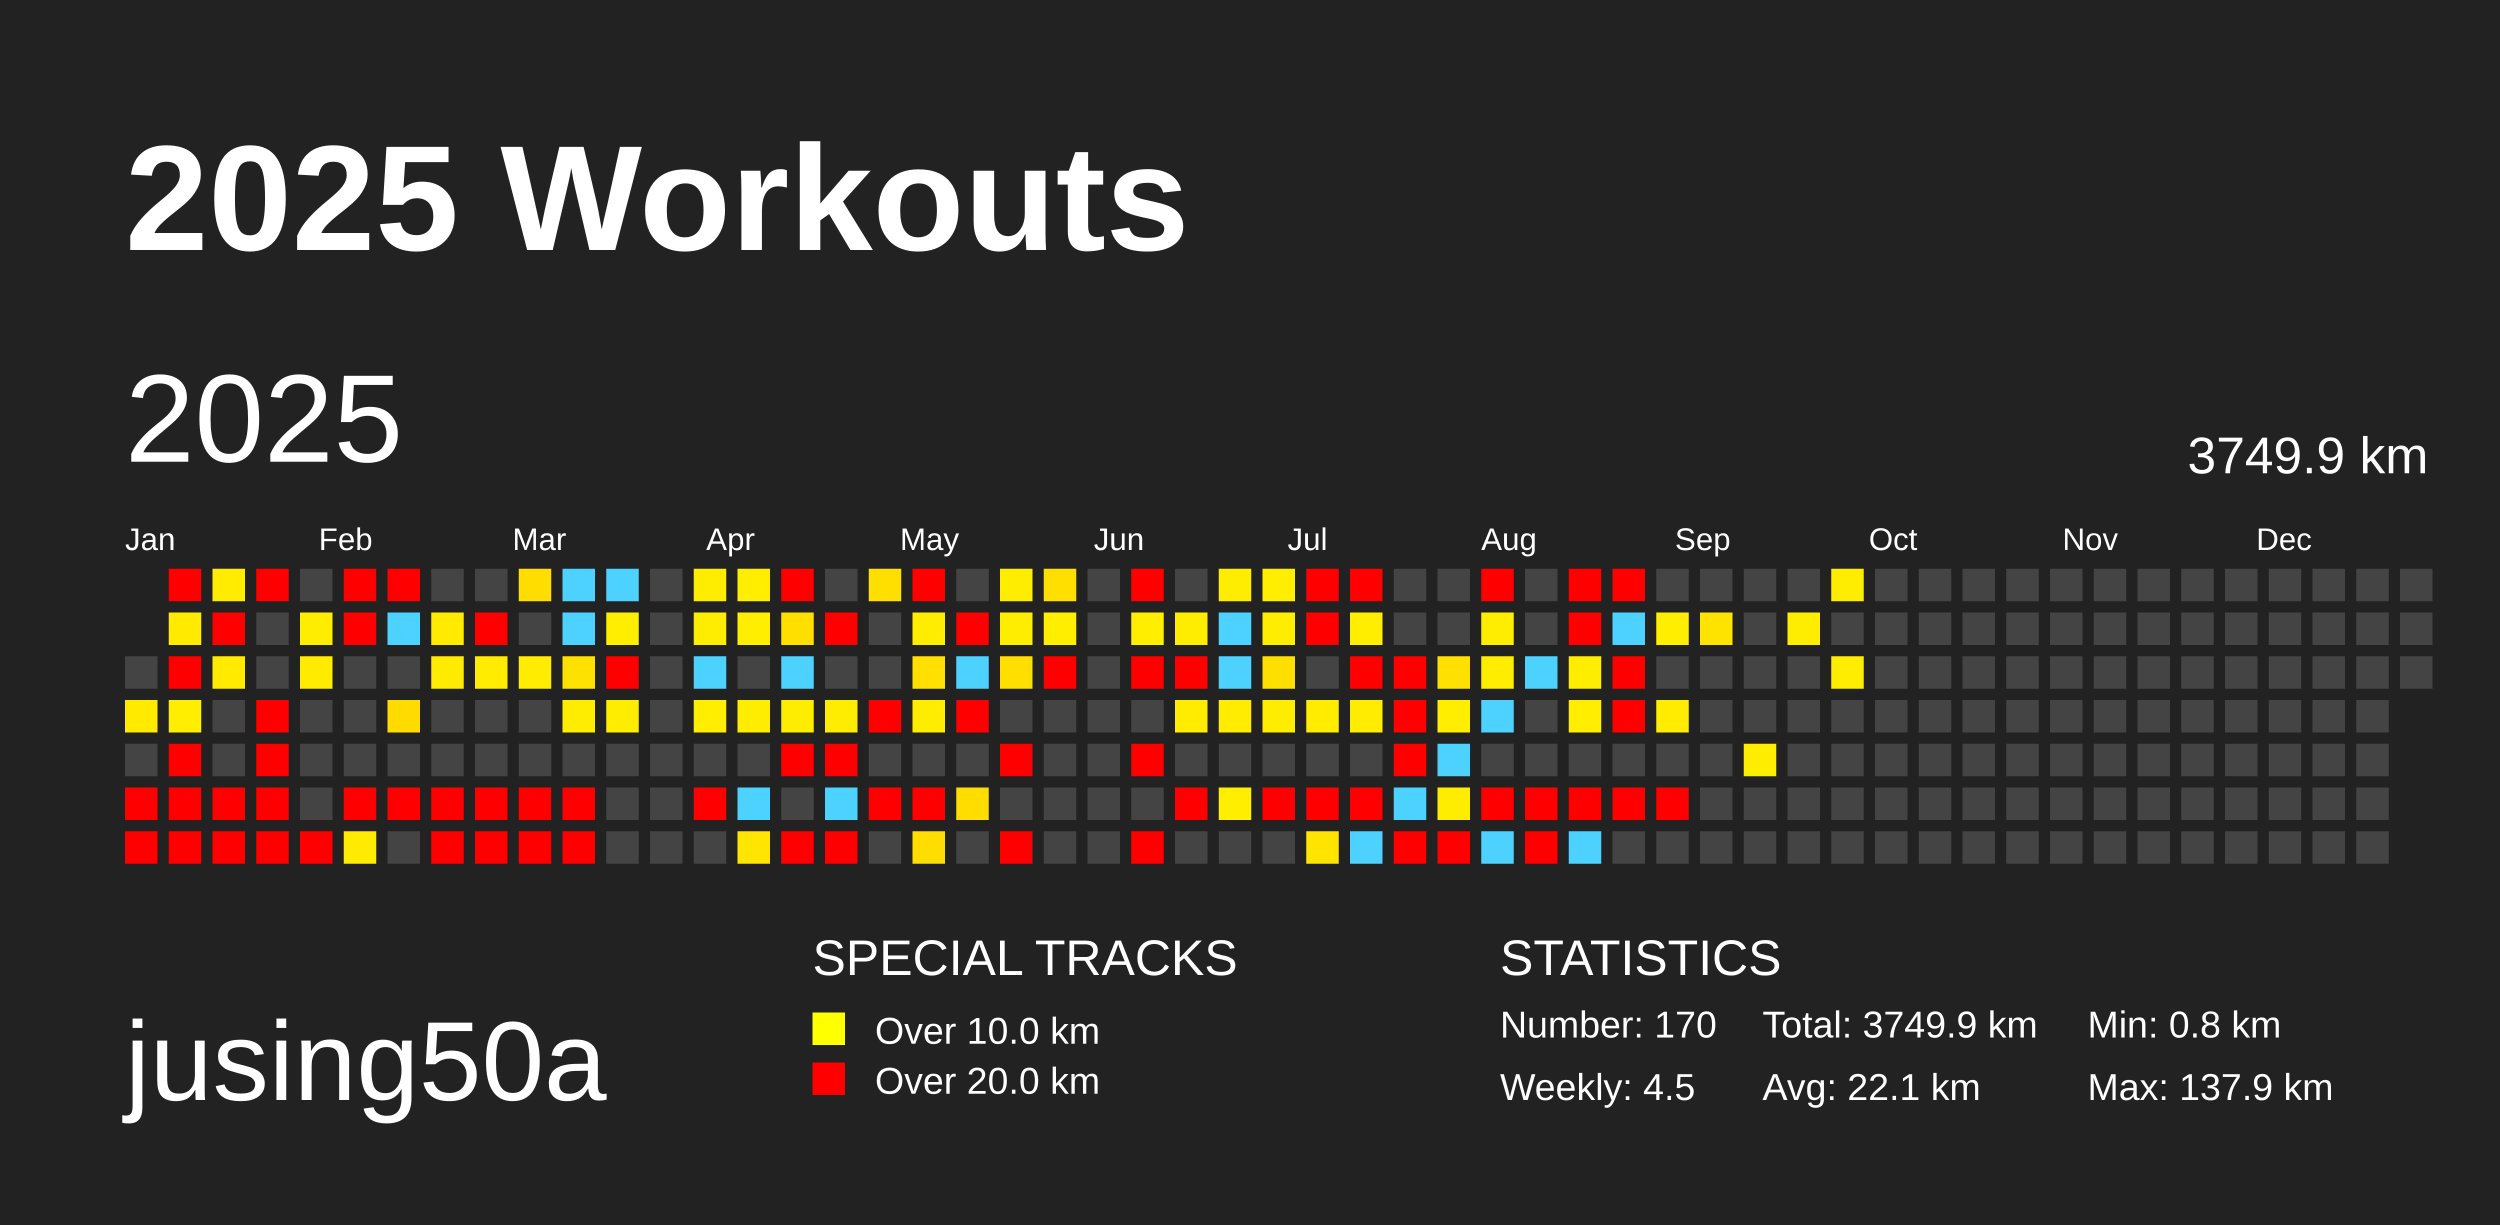
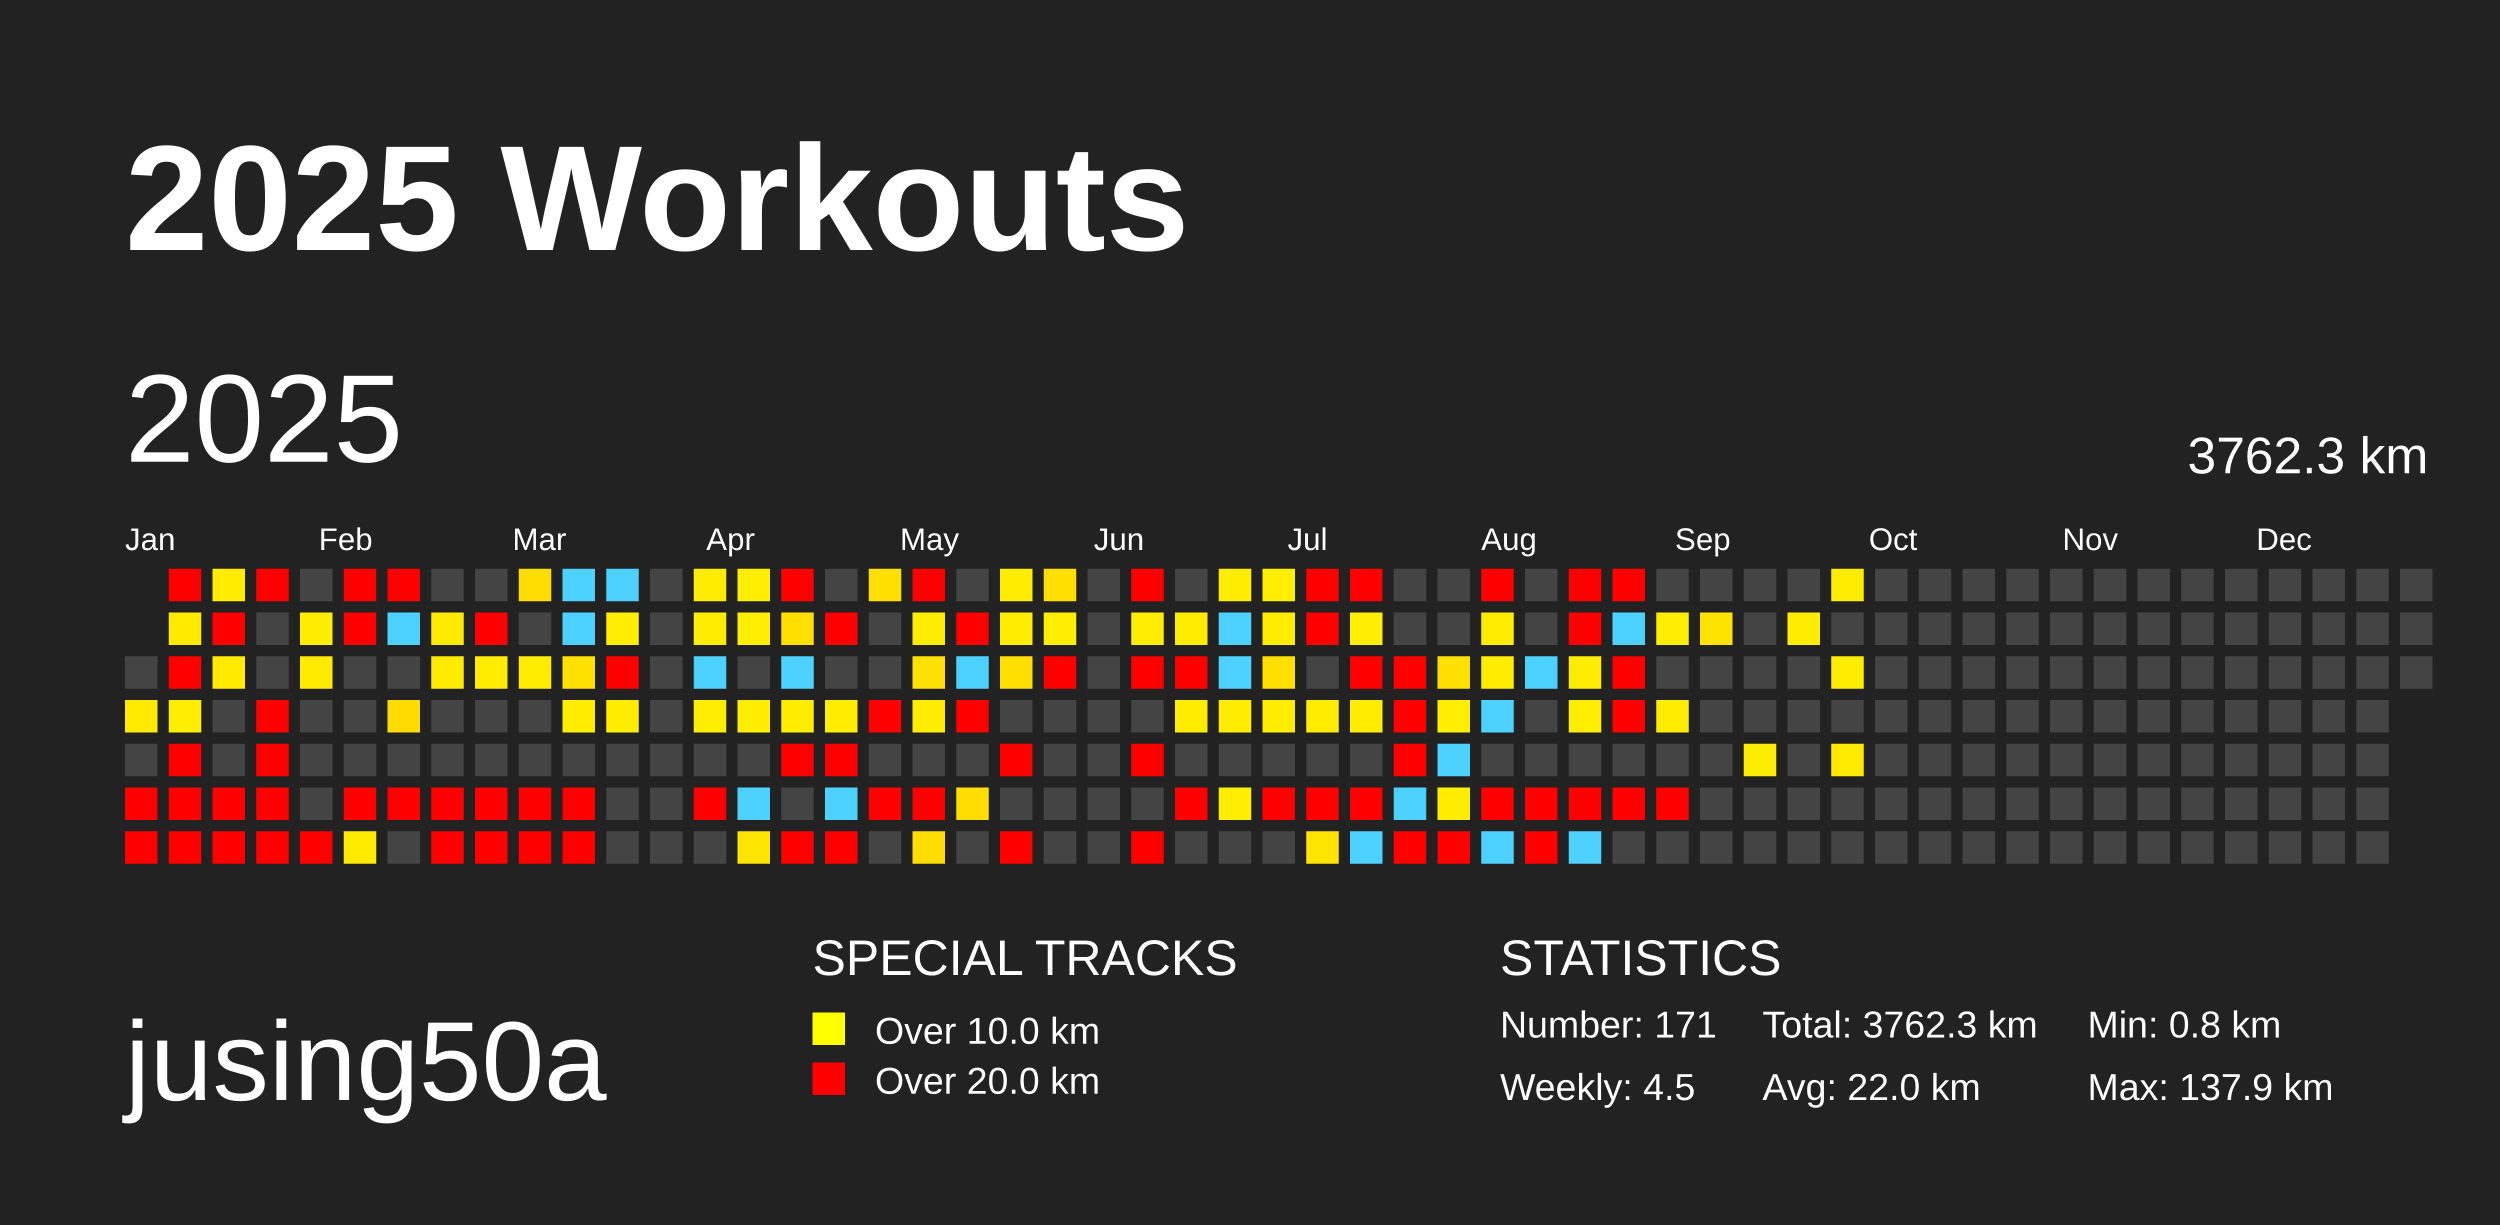
<svg xmlns="http://www.w3.org/2000/svg" baseProfile="full" height="98mm" version="1.1" viewBox="0,0,200,98" width="200mm">
  <defs />
  <rect fill="#222222" height="98" width="200" x="0" y="0" />
  <text fill="#FFFFFF" style="font-size:12px; font-family:Arial; font-weight:bold;" x="10" y="20">2025 Workouts</text>
  <text fill="#FFFFFF" style="font-size:9px; font-family:Arial" x="10" y="88">jusing50a</text>
  <text fill="#FFFFFF" style="font-size:4px; font-family:Arial" x="65" y="78">SPECIAL TRACKS</text>
  <rect fill="yellow" height="2.6" width="2.6" x="65" y="81" />
  <text fill="#FFFFFF" style="font-size:3px; font-family:Arial" x="70" y="83.5">Over 10.0 km</text>
  <rect fill="red" height="2.6" width="2.6" x="65" y="85" />
  <text fill="#FFFFFF" style="font-size:3px; font-family:Arial" x="70" y="87.5">Over 20.0 km</text>
  <text fill="#FFFFFF" style="font-size:4px; font-family:Arial" x="120" y="78">STATISTICS</text>
-   <text fill="#FFFFFF" style="font-size:3px; font-family:Arial" x="120" y="83">Number: 170</text>
+   <text fill="#FFFFFF" style="font-size:3px; font-family:Arial" x="120" y="83">Number: 171</text>
  <text fill="#FFFFFF" style="font-size:3px; font-family:Arial" x="120" y="88">Weekly: 4.5</text>
-   <text fill="#FFFFFF" style="font-size:3px; font-family:Arial" x="141" y="83">Total: 3749.9 km</text>
-   <text fill="#FFFFFF" style="font-size:3px; font-family:Arial" x="141" y="88">Avg: 22.1 km</text>
+   <text fill="#FFFFFF" style="font-size:3px; font-family:Arial" x="141" y="83">Total: 3762.3 km</text>
+   <text fill="#FFFFFF" style="font-size:3px; font-family:Arial" x="141" y="88">Avg: 22.0 km</text>
  <text fill="#FFFFFF" style="font-size:3px; font-family:Arial" x="167" y="83">Min: 0.8 km</text>
  <text fill="#FFFFFF" style="font-size:3px; font-family:Arial" x="167" y="88">Max: 137.9 km</text>
  <text dominant-baseline="hanging" fill="#FFFFFF" style="font-size:10.0px; font-family:Arial;" x="10" y="30">2025</text>
-   <text dominant-baseline="hanging" fill="#FFFFFF" style="font-size:4.125px; font-family:Arial;" x="175" y="35">3749.9 km</text>
+   <text dominant-baseline="hanging" fill="#FFFFFF" style="font-size:4.125px; font-family:Arial;" x="175" y="35">3762.3 km</text>
  <text fill="#FFFFFF" style="font-size:2.5px; font-family:Arial" x="10.0" y="44">Jan</text>
  <text fill="#FFFFFF" style="font-size:2.5px; font-family:Arial" x="25.5" y="44">Feb</text>
  <text fill="#FFFFFF" style="font-size:2.5px; font-family:Arial" x="41.0" y="44">Mar</text>
  <text fill="#FFFFFF" style="font-size:2.5px; font-family:Arial" x="56.5" y="44">Apr</text>
  <text fill="#FFFFFF" style="font-size:2.5px; font-family:Arial" x="72.0" y="44">May</text>
  <text fill="#FFFFFF" style="font-size:2.5px; font-family:Arial" x="87.5" y="44">Jun</text>
  <text fill="#FFFFFF" style="font-size:2.5px; font-family:Arial" x="103.0" y="44">Jul</text>
  <text fill="#FFFFFF" style="font-size:2.5px; font-family:Arial" x="118.5" y="44">Aug</text>
  <text fill="#FFFFFF" style="font-size:2.5px; font-family:Arial" x="134.0" y="44">Sep</text>
  <text fill="#FFFFFF" style="font-size:2.5px; font-family:Arial" x="149.5" y="44">Oct</text>
  <text fill="#FFFFFF" style="font-size:2.5px; font-family:Arial" x="165.0" y="44">Nov</text>
  <text fill="#FFFFFF" style="font-size:2.5px; font-family:Arial" x="180.5" y="44">Dec</text>
  <rect fill="#444444" height="2.6" width="2.6" x="10.0" y="52.5" />
  <rect fill="#ffea00" height="2.6" width="2.6" x="10.0" y="56.0" />
  <rect fill="#444444" height="2.6" width="2.6" x="10.0" y="59.5" />
  <rect fill="red" height="2.6" width="2.6" x="10.0" y="63.0" />
  <rect fill="red" height="2.6" width="2.6" x="10.0" y="66.5" />
  <rect fill="red" height="2.6" width="2.6" x="13.5" y="45.5" />
  <rect fill="#ffea00" height="2.6" width="2.6" x="13.5" y="49.0" />
  <rect fill="red" height="2.6" width="2.6" x="13.5" y="52.5" />
  <rect fill="#ffee00" height="2.6" width="2.6" x="13.5" y="56.0" />
  <rect fill="red" height="2.6" width="2.6" x="13.5" y="59.5" />
  <rect fill="red" height="2.6" width="2.6" x="13.5" y="63.0" />
  <rect fill="red" height="2.6" width="2.6" x="13.5" y="66.5" />
  <rect fill="#ffec00" height="2.6" width="2.6" x="17.0" y="45.5" />
  <rect fill="red" height="2.6" width="2.6" x="17.0" y="49.0" />
  <rect fill="#ffea00" height="2.6" width="2.6" x="17.0" y="52.5" />
  <rect fill="#444444" height="2.6" width="2.6" x="17.0" y="56.0" />
  <rect fill="#444444" height="2.6" width="2.6" x="17.0" y="59.5" />
  <rect fill="red" height="2.6" width="2.6" x="17.0" y="63.0" />
  <rect fill="red" height="2.6" width="2.6" x="17.0" y="66.5" />
  <rect fill="red" height="2.6" width="2.6" x="20.5" y="45.5" />
  <rect fill="#444444" height="2.6" width="2.6" x="20.5" y="49.0" />
  <rect fill="#444444" height="2.6" width="2.6" x="20.5" y="52.5" />
  <rect fill="red" height="2.6" width="2.6" x="20.5" y="56.0" />
  <rect fill="red" height="2.6" width="2.6" x="20.5" y="59.5" />
  <rect fill="red" height="2.6" width="2.6" x="20.5" y="63.0" />
  <rect fill="red" height="2.6" width="2.6" x="20.5" y="66.5" />
  <rect fill="#444444" height="2.6" width="2.6" x="24.0" y="45.5" />
  <rect fill="#ffed00" height="2.6" width="2.6" x="24.0" y="49.0" />
  <rect fill="#ffeb00" height="2.6" width="2.6" x="24.0" y="52.5" />
  <rect fill="#444444" height="2.6" width="2.6" x="24.0" y="56.0" />
  <rect fill="#444444" height="2.6" width="2.6" x="24.0" y="59.5" />
  <rect fill="#444444" height="2.6" width="2.6" x="24.0" y="63.0" />
  <rect fill="red" height="2.6" width="2.6" x="24.0" y="66.5" />
  <rect fill="red" height="2.6" width="2.6" x="27.5" y="45.5" />
  <rect fill="red" height="2.6" width="2.6" x="27.5" y="49.0" />
  <rect fill="#444444" height="2.6" width="2.6" x="27.5" y="52.5" />
  <rect fill="#444444" height="2.6" width="2.6" x="27.5" y="56.0" />
  <rect fill="#444444" height="2.6" width="2.6" x="27.5" y="59.5" />
  <rect fill="red" height="2.6" width="2.6" x="27.5" y="63.0" />
  <rect fill="#ffeb00" height="2.6" width="2.6" x="27.5" y="66.5" />
  <rect fill="red" height="2.6" width="2.6" x="31.0" y="45.5" />
  <rect fill="#4dd2ff" height="2.6" width="2.6" x="31.0" y="49.0" />
  <rect fill="#444444" height="2.6" width="2.6" x="31.0" y="52.5" />
  <rect fill="#ffdb00" height="2.6" width="2.6" x="31.0" y="56.0" />
  <rect fill="#444444" height="2.6" width="2.6" x="31.0" y="59.5" />
  <rect fill="red" height="2.6" width="2.6" x="31.0" y="63.0" />
  <rect fill="#444444" height="2.6" width="2.6" x="31.0" y="66.5" />
  <rect fill="#444444" height="2.6" width="2.6" x="34.5" y="45.5" />
  <rect fill="#ffea00" height="2.6" width="2.6" x="34.5" y="49.0" />
  <rect fill="#ffeb00" height="2.6" width="2.6" x="34.5" y="52.5" />
  <rect fill="#444444" height="2.6" width="2.6" x="34.5" y="56.0" />
  <rect fill="#444444" height="2.6" width="2.6" x="34.5" y="59.5" />
  <rect fill="red" height="2.6" width="2.6" x="34.5" y="63.0" />
  <rect fill="red" height="2.6" width="2.6" x="34.5" y="66.5" />
  <rect fill="#444444" height="2.6" width="2.6" x="38.0" y="45.5" />
  <rect fill="red" height="2.6" width="2.6" x="38.0" y="49.0" />
  <rect fill="#ffec00" height="2.6" width="2.6" x="38.0" y="52.5" />
  <rect fill="#444444" height="2.6" width="2.6" x="38.0" y="56.0" />
  <rect fill="#444444" height="2.6" width="2.6" x="38.0" y="59.5" />
  <rect fill="red" height="2.6" width="2.6" x="38.0" y="63.0" />
  <rect fill="red" height="2.6" width="2.6" x="38.0" y="66.5" />
  <rect fill="#ffdd00" height="2.6" width="2.6" x="41.5" y="45.5" />
  <rect fill="#444444" height="2.6" width="2.6" x="41.5" y="49.0" />
  <rect fill="#ffec00" height="2.6" width="2.6" x="41.5" y="52.5" />
  <rect fill="#444444" height="2.6" width="2.6" x="41.5" y="56.0" />
  <rect fill="#444444" height="2.6" width="2.6" x="41.5" y="59.5" />
  <rect fill="red" height="2.6" width="2.6" x="41.5" y="63.0" />
  <rect fill="red" height="2.6" width="2.6" x="41.5" y="66.5" />
  <rect fill="#4dd2ff" height="2.6" width="2.6" x="45.0" y="45.5" />
  <rect fill="#4dd2ff" height="2.6" width="2.6" x="45.0" y="49.0" />
  <rect fill="#ffe100" height="2.6" width="2.6" x="45.0" y="52.5" />
  <rect fill="#ffed00" height="2.6" width="2.6" x="45.0" y="56.0" />
  <rect fill="#444444" height="2.6" width="2.6" x="45.0" y="59.5" />
  <rect fill="red" height="2.6" width="2.6" x="45.0" y="63.0" />
  <rect fill="red" height="2.6" width="2.6" x="45.0" y="66.5" />
  <rect fill="#4dd2ff" height="2.6" width="2.6" x="48.5" y="45.5" />
  <rect fill="#ffee00" height="2.6" width="2.6" x="48.5" y="49.0" />
  <rect fill="red" height="2.6" width="2.6" x="48.5" y="52.5" />
  <rect fill="#ffed00" height="2.6" width="2.6" x="48.5" y="56.0" />
  <rect fill="#444444" height="2.6" width="2.6" x="48.5" y="59.5" />
  <rect fill="#444444" height="2.6" width="2.6" x="48.5" y="63.0" />
  <rect fill="#444444" height="2.6" width="2.6" x="48.5" y="66.5" />
  <rect fill="#444444" height="2.6" width="2.6" x="52.0" y="45.5" />
  <rect fill="#444444" height="2.6" width="2.6" x="52.0" y="49.0" />
  <rect fill="#444444" height="2.6" width="2.6" x="52.0" y="52.5" />
  <rect fill="#444444" height="2.6" width="2.6" x="52.0" y="56.0" />
  <rect fill="#444444" height="2.6" width="2.6" x="52.0" y="59.5" />
  <rect fill="#444444" height="2.6" width="2.6" x="52.0" y="63.0" />
  <rect fill="#444444" height="2.6" width="2.6" x="52.0" y="66.5" />
  <rect fill="#ffed00" height="2.6" width="2.6" x="55.5" y="45.5" />
  <rect fill="#ffed00" height="2.6" width="2.6" x="55.5" y="49.0" />
  <rect fill="#4dd2ff" height="2.6" width="2.6" x="55.5" y="52.5" />
  <rect fill="#ffee00" height="2.6" width="2.6" x="55.5" y="56.0" />
  <rect fill="#444444" height="2.6" width="2.6" x="55.5" y="59.5" />
  <rect fill="red" height="2.6" width="2.6" x="55.5" y="63.0" />
  <rect fill="#444444" height="2.6" width="2.6" x="55.5" y="66.5" />
  <rect fill="#ffee00" height="2.6" width="2.6" x="59.0" y="45.5" />
  <rect fill="#ffee00" height="2.6" width="2.6" x="59.0" y="49.0" />
  <rect fill="#444444" height="2.6" width="2.6" x="59.0" y="52.5" />
  <rect fill="#ffed00" height="2.6" width="2.6" x="59.0" y="56.0" />
  <rect fill="#444444" height="2.6" width="2.6" x="59.0" y="59.5" />
  <rect fill="#4dd2ff" height="2.6" width="2.6" x="59.0" y="63.0" />
  <rect fill="#ffe500" height="2.6" width="2.6" x="59.0" y="66.5" />
  <rect fill="red" height="2.6" width="2.6" x="62.5" y="45.5" />
  <rect fill="#ffdf00" height="2.6" width="2.6" x="62.5" y="49.0" />
  <rect fill="#4dd2ff" height="2.6" width="2.6" x="62.5" y="52.5" />
  <rect fill="#ffed00" height="2.6" width="2.6" x="62.5" y="56.0" />
  <rect fill="red" height="2.6" width="2.6" x="62.5" y="59.5" />
  <rect fill="#444444" height="2.6" width="2.6" x="62.5" y="63.0" />
  <rect fill="red" height="2.6" width="2.6" x="62.5" y="66.5" />
  <rect fill="#444444" height="2.6" width="2.6" x="66.0" y="45.5" />
  <rect fill="red" height="2.6" width="2.6" x="66.0" y="49.0" />
  <rect fill="#444444" height="2.6" width="2.6" x="66.0" y="52.5" />
  <rect fill="#ffed00" height="2.6" width="2.6" x="66.0" y="56.0" />
  <rect fill="red" height="2.6" width="2.6" x="66.0" y="59.5" />
  <rect fill="#4dd2ff" height="2.6" width="2.6" x="66.0" y="63.0" />
  <rect fill="red" height="2.6" width="2.6" x="66.0" y="66.5" />
  <rect fill="#ffdf00" height="2.6" width="2.6" x="69.5" y="45.5" />
  <rect fill="#444444" height="2.6" width="2.6" x="69.5" y="49.0" />
  <rect fill="#444444" height="2.6" width="2.6" x="69.5" y="52.5" />
  <rect fill="red" height="2.6" width="2.6" x="69.5" y="56.0" />
  <rect fill="#444444" height="2.6" width="2.6" x="69.5" y="59.5" />
  <rect fill="red" height="2.6" width="2.6" x="69.5" y="63.0" />
  <rect fill="#444444" height="2.6" width="2.6" x="69.5" y="66.5" />
  <rect fill="red" height="2.6" width="2.6" x="73.0" y="45.5" />
  <rect fill="#ffed00" height="2.6" width="2.6" x="73.0" y="49.0" />
  <rect fill="#ffe000" height="2.6" width="2.6" x="73.0" y="52.5" />
  <rect fill="#ffed00" height="2.6" width="2.6" x="73.0" y="56.0" />
  <rect fill="#444444" height="2.6" width="2.6" x="73.0" y="59.5" />
  <rect fill="red" height="2.6" width="2.6" x="73.0" y="63.0" />
  <rect fill="#ffdd00" height="2.6" width="2.6" x="73.0" y="66.5" />
  <rect fill="#444444" height="2.6" width="2.6" x="76.5" y="45.5" />
  <rect fill="red" height="2.6" width="2.6" x="76.5" y="49.0" />
  <rect fill="#4dd2ff" height="2.6" width="2.6" x="76.5" y="52.5" />
  <rect fill="red" height="2.6" width="2.6" x="76.5" y="56.0" />
  <rect fill="#444444" height="2.6" width="2.6" x="76.5" y="59.5" />
  <rect fill="#ffdd00" height="2.6" width="2.6" x="76.5" y="63.0" />
  <rect fill="#444444" height="2.6" width="2.6" x="76.5" y="66.5" />
  <rect fill="#ffed00" height="2.6" width="2.6" x="80.0" y="45.5" />
  <rect fill="#ffed00" height="2.6" width="2.6" x="80.0" y="49.0" />
  <rect fill="#ffde00" height="2.6" width="2.6" x="80.0" y="52.5" />
  <rect fill="#444444" height="2.6" width="2.6" x="80.0" y="56.0" />
  <rect fill="red" height="2.6" width="2.6" x="80.0" y="59.5" />
  <rect fill="#444444" height="2.6" width="2.6" x="80.0" y="63.0" />
  <rect fill="red" height="2.6" width="2.6" x="80.0" y="66.5" />
  <rect fill="#ffdf00" height="2.6" width="2.6" x="83.5" y="45.5" />
  <rect fill="#ffee00" height="2.6" width="2.6" x="83.5" y="49.0" />
  <rect fill="red" height="2.6" width="2.6" x="83.5" y="52.5" />
  <rect fill="#444444" height="2.6" width="2.6" x="83.5" y="56.0" />
  <rect fill="#444444" height="2.6" width="2.6" x="83.5" y="59.5" />
  <rect fill="#444444" height="2.6" width="2.6" x="83.5" y="63.0" />
  <rect fill="#444444" height="2.6" width="2.6" x="83.5" y="66.5" />
  <rect fill="#444444" height="2.6" width="2.6" x="87.0" y="45.5" />
  <rect fill="#444444" height="2.6" width="2.6" x="87.0" y="49.0" />
  <rect fill="#444444" height="2.6" width="2.6" x="87.0" y="52.5" />
  <rect fill="#444444" height="2.6" width="2.6" x="87.0" y="56.0" />
  <rect fill="#444444" height="2.6" width="2.6" x="87.0" y="59.5" />
  <rect fill="#444444" height="2.6" width="2.6" x="87.0" y="63.0" />
  <rect fill="#444444" height="2.6" width="2.6" x="87.0" y="66.5" />
  <rect fill="red" height="2.6" width="2.6" x="90.5" y="45.5" />
  <rect fill="#ffee00" height="2.6" width="2.6" x="90.5" y="49.0" />
  <rect fill="red" height="2.6" width="2.6" x="90.5" y="52.5" />
  <rect fill="#444444" height="2.6" width="2.6" x="90.5" y="56.0" />
  <rect fill="red" height="2.6" width="2.6" x="90.5" y="59.5" />
  <rect fill="#444444" height="2.6" width="2.6" x="90.5" y="63.0" />
  <rect fill="red" height="2.6" width="2.6" x="90.5" y="66.5" />
  <rect fill="#444444" height="2.6" width="2.6" x="94.0" y="45.5" />
  <rect fill="#ffed00" height="2.6" width="2.6" x="94.0" y="49.0" />
  <rect fill="red" height="2.6" width="2.6" x="94.0" y="52.5" />
  <rect fill="#ffec00" height="2.6" width="2.6" x="94.0" y="56.0" />
  <rect fill="#444444" height="2.6" width="2.6" x="94.0" y="59.5" />
  <rect fill="red" height="2.6" width="2.6" x="94.0" y="63.0" />
  <rect fill="#444444" height="2.6" width="2.6" x="94.0" y="66.5" />
  <rect fill="#ffed00" height="2.6" width="2.6" x="97.5" y="45.5" />
  <rect fill="#4dd2ff" height="2.6" width="2.6" x="97.5" y="49.0" />
  <rect fill="#4dd2ff" height="2.6" width="2.6" x="97.5" y="52.5" />
  <rect fill="#ffec00" height="2.6" width="2.6" x="97.5" y="56.0" />
  <rect fill="#444444" height="2.6" width="2.6" x="97.5" y="59.5" />
  <rect fill="#ffee00" height="2.6" width="2.6" x="97.5" y="63.0" />
  <rect fill="#444444" height="2.6" width="2.6" x="97.5" y="66.5" />
  <rect fill="#ffee00" height="2.6" width="2.6" x="101.0" y="45.5" />
  <rect fill="#ffed00" height="2.6" width="2.6" x="101.0" y="49.0" />
  <rect fill="#ffdf00" height="2.6" width="2.6" x="101.0" y="52.5" />
  <rect fill="#ffed00" height="2.6" width="2.6" x="101.0" y="56.0" />
  <rect fill="#444444" height="2.6" width="2.6" x="101.0" y="59.5" />
  <rect fill="red" height="2.6" width="2.6" x="101.0" y="63.0" />
  <rect fill="#444444" height="2.6" width="2.6" x="101.0" y="66.5" />
  <rect fill="red" height="2.6" width="2.6" x="104.5" y="45.5" />
  <rect fill="red" height="2.6" width="2.6" x="104.5" y="49.0" />
  <rect fill="#444444" height="2.6" width="2.6" x="104.5" y="52.5" />
  <rect fill="#ffec00" height="2.6" width="2.6" x="104.5" y="56.0" />
  <rect fill="#444444" height="2.6" width="2.6" x="104.5" y="59.5" />
  <rect fill="red" height="2.6" width="2.6" x="104.5" y="63.0" />
  <rect fill="#ffe400" height="2.6" width="2.6" x="104.5" y="66.5" />
  <rect fill="red" height="2.6" width="2.6" x="108.0" y="45.5" />
  <rect fill="#ffee00" height="2.6" width="2.6" x="108.0" y="49.0" />
  <rect fill="red" height="2.6" width="2.6" x="108.0" y="52.5" />
  <rect fill="#ffec00" height="2.6" width="2.6" x="108.0" y="56.0" />
  <rect fill="#444444" height="2.6" width="2.6" x="108.0" y="59.5" />
  <rect fill="red" height="2.6" width="2.6" x="108.0" y="63.0" />
  <rect fill="#4dd2ff" height="2.6" width="2.6" x="108.0" y="66.5" />
  <rect fill="#444444" height="2.6" width="2.6" x="111.5" y="45.5" />
  <rect fill="#444444" height="2.6" width="2.6" x="111.5" y="49.0" />
  <rect fill="red" height="2.6" width="2.6" x="111.5" y="52.5" />
  <rect fill="red" height="2.6" width="2.6" x="111.5" y="56.0" />
  <rect fill="red" height="2.6" width="2.6" x="111.5" y="59.5" />
  <rect fill="#4dd2ff" height="2.6" width="2.6" x="111.5" y="63.0" />
  <rect fill="red" height="2.6" width="2.6" x="111.5" y="66.5" />
  <rect fill="#444444" height="2.6" width="2.6" x="115.0" y="45.5" />
  <rect fill="#444444" height="2.6" width="2.6" x="115.0" y="49.0" />
  <rect fill="#ffe000" height="2.6" width="2.6" x="115.0" y="52.5" />
  <rect fill="#ffee00" height="2.6" width="2.6" x="115.0" y="56.0" />
  <rect fill="#4dd2ff" height="2.6" width="2.6" x="115.0" y="59.5" />
  <rect fill="#ffed00" height="2.6" width="2.6" x="115.0" y="63.0" />
  <rect fill="red" height="2.6" width="2.6" x="115.0" y="66.5" />
  <rect fill="red" height="2.6" width="2.6" x="118.5" y="45.5" />
  <rect fill="#ffed00" height="2.6" width="2.6" x="118.5" y="49.0" />
  <rect fill="#ffed00" height="2.6" width="2.6" x="118.5" y="52.5" />
  <rect fill="#4dd2ff" height="2.6" width="2.6" x="118.5" y="56.0" />
  <rect fill="#444444" height="2.6" width="2.6" x="118.5" y="59.5" />
  <rect fill="red" height="2.6" width="2.6" x="118.5" y="63.0" />
  <rect fill="#4dd2ff" height="2.6" width="2.6" x="118.5" y="66.5" />
  <rect fill="#444444" height="2.6" width="2.6" x="122.0" y="45.5" />
  <rect fill="#444444" height="2.6" width="2.6" x="122.0" y="49.0" />
  <rect fill="#4dd2ff" height="2.6" width="2.6" x="122.0" y="52.5" />
  <rect fill="#444444" height="2.6" width="2.6" x="122.0" y="56.0" />
  <rect fill="#444444" height="2.6" width="2.6" x="122.0" y="59.5" />
  <rect fill="red" height="2.6" width="2.6" x="122.0" y="63.0" />
  <rect fill="red" height="2.6" width="2.6" x="122.0" y="66.5" />
  <rect fill="red" height="2.6" width="2.6" x="125.5" y="45.5" />
  <rect fill="red" height="2.6" width="2.6" x="125.5" y="49.0" />
  <rect fill="#ffed00" height="2.6" width="2.6" x="125.5" y="52.5" />
  <rect fill="#ffee00" height="2.6" width="2.6" x="125.5" y="56.0" />
  <rect fill="#444444" height="2.6" width="2.6" x="125.5" y="59.5" />
  <rect fill="red" height="2.6" width="2.6" x="125.5" y="63.0" />
  <rect fill="#4dd2ff" height="2.6" width="2.6" x="125.5" y="66.5" />
  <rect fill="red" height="2.6" width="2.6" x="129.0" y="45.5" />
  <rect fill="#4dd2ff" height="2.6" width="2.6" x="129.0" y="49.0" />
  <rect fill="red" height="2.6" width="2.6" x="129.0" y="52.5" />
  <rect fill="red" height="2.6" width="2.6" x="129.0" y="56.0" />
  <rect fill="#444444" height="2.6" width="2.6" x="129.0" y="59.5" />
  <rect fill="red" height="2.6" width="2.6" x="129.0" y="63.0" />
  <rect fill="#444444" height="2.6" width="2.6" x="129.0" y="66.5" />
  <rect fill="#444444" height="2.6" width="2.6" x="132.5" y="45.5" />
  <rect fill="#ffee00" height="2.6" width="2.6" x="132.5" y="49.0" />
  <rect fill="#444444" height="2.6" width="2.6" x="132.5" y="52.5" />
  <rect fill="#ffec00" height="2.6" width="2.6" x="132.5" y="56.0" />
  <rect fill="#444444" height="2.6" width="2.6" x="132.5" y="59.5" />
  <rect fill="red" height="2.6" width="2.6" x="132.5" y="63.0" />
  <rect fill="#444444" height="2.6" width="2.6" x="132.5" y="66.5" />
  <rect fill="#444444" height="2.6" width="2.6" x="136.0" y="45.5" />
  <rect fill="#ffe300" height="2.6" width="2.6" x="136.0" y="49.0" />
  <rect fill="#444444" height="2.6" width="2.6" x="136.0" y="52.5" />
  <rect fill="#444444" height="2.6" width="2.6" x="136.0" y="56.0" />
  <rect fill="#444444" height="2.6" width="2.6" x="136.0" y="59.5" />
  <rect fill="#444444" height="2.6" width="2.6" x="136.0" y="63.0" />
  <rect fill="#444444" height="2.6" width="2.6" x="136.0" y="66.5" />
  <rect fill="#444444" height="2.6" width="2.6" x="139.5" y="45.5" />
  <rect fill="#444444" height="2.6" width="2.6" x="139.5" y="49.0" />
  <rect fill="#444444" height="2.6" width="2.6" x="139.5" y="52.5" />
  <rect fill="#444444" height="2.6" width="2.6" x="139.5" y="56.0" />
  <rect fill="#ffed00" height="2.6" width="2.6" x="139.5" y="59.5" />
  <rect fill="#444444" height="2.6" width="2.6" x="139.5" y="63.0" />
  <rect fill="#444444" height="2.6" width="2.6" x="139.5" y="66.5" />
  <rect fill="#444444" height="2.6" width="2.6" x="143.0" y="45.5" />
  <rect fill="#ffed00" height="2.6" width="2.6" x="143.0" y="49.0" />
  <rect fill="#444444" height="2.6" width="2.6" x="143.0" y="52.5" />
  <rect fill="#444444" height="2.6" width="2.6" x="143.0" y="56.0" />
  <rect fill="#444444" height="2.6" width="2.6" x="143.0" y="59.5" />
  <rect fill="#444444" height="2.6" width="2.6" x="143.0" y="63.0" />
  <rect fill="#444444" height="2.6" width="2.6" x="143.0" y="66.5" />
  <rect fill="#ffed00" height="2.6" width="2.6" x="146.5" y="45.5" />
  <rect fill="#444444" height="2.6" width="2.6" x="146.5" y="49.0" />
  <rect fill="#ffed00" height="2.6" width="2.6" x="146.5" y="52.5" />
  <rect fill="#444444" height="2.6" width="2.6" x="146.5" y="56.0" />
-   <rect fill="#444444" height="2.6" width="2.6" x="146.5" y="59.5" />
+   <rect fill="#ffe900" height="2.6" width="2.6" x="146.5" y="59.5" />
  <rect fill="#444444" height="2.6" width="2.6" x="146.5" y="63.0" />
  <rect fill="#444444" height="2.6" width="2.6" x="146.5" y="66.5" />
  <rect fill="#444444" height="2.6" width="2.6" x="150.0" y="45.5" />
  <rect fill="#444444" height="2.6" width="2.6" x="150.0" y="49.0" />
  <rect fill="#444444" height="2.6" width="2.6" x="150.0" y="52.5" />
  <rect fill="#444444" height="2.6" width="2.6" x="150.0" y="56.0" />
  <rect fill="#444444" height="2.6" width="2.6" x="150.0" y="59.5" />
  <rect fill="#444444" height="2.6" width="2.6" x="150.0" y="63.0" />
  <rect fill="#444444" height="2.6" width="2.6" x="150.0" y="66.5" />
  <rect fill="#444444" height="2.6" width="2.6" x="153.5" y="45.5" />
  <rect fill="#444444" height="2.6" width="2.6" x="153.5" y="49.0" />
  <rect fill="#444444" height="2.6" width="2.6" x="153.5" y="52.5" />
  <rect fill="#444444" height="2.6" width="2.6" x="153.5" y="56.0" />
  <rect fill="#444444" height="2.6" width="2.6" x="153.5" y="59.5" />
  <rect fill="#444444" height="2.6" width="2.6" x="153.5" y="63.0" />
  <rect fill="#444444" height="2.6" width="2.6" x="153.5" y="66.5" />
  <rect fill="#444444" height="2.6" width="2.6" x="157.0" y="45.5" />
  <rect fill="#444444" height="2.6" width="2.6" x="157.0" y="49.0" />
  <rect fill="#444444" height="2.6" width="2.6" x="157.0" y="52.5" />
  <rect fill="#444444" height="2.6" width="2.6" x="157.0" y="56.0" />
  <rect fill="#444444" height="2.6" width="2.6" x="157.0" y="59.5" />
  <rect fill="#444444" height="2.6" width="2.6" x="157.0" y="63.0" />
  <rect fill="#444444" height="2.6" width="2.6" x="157.0" y="66.5" />
  <rect fill="#444444" height="2.6" width="2.6" x="160.5" y="45.5" />
  <rect fill="#444444" height="2.6" width="2.6" x="160.5" y="49.0" />
  <rect fill="#444444" height="2.6" width="2.6" x="160.5" y="52.5" />
  <rect fill="#444444" height="2.6" width="2.6" x="160.5" y="56.0" />
  <rect fill="#444444" height="2.6" width="2.6" x="160.5" y="59.5" />
  <rect fill="#444444" height="2.6" width="2.6" x="160.5" y="63.0" />
  <rect fill="#444444" height="2.6" width="2.6" x="160.5" y="66.5" />
  <rect fill="#444444" height="2.6" width="2.6" x="164.0" y="45.5" />
  <rect fill="#444444" height="2.6" width="2.6" x="164.0" y="49.0" />
  <rect fill="#444444" height="2.6" width="2.6" x="164.0" y="52.5" />
  <rect fill="#444444" height="2.6" width="2.6" x="164.0" y="56.0" />
  <rect fill="#444444" height="2.6" width="2.6" x="164.0" y="59.5" />
  <rect fill="#444444" height="2.6" width="2.6" x="164.0" y="63.0" />
  <rect fill="#444444" height="2.6" width="2.6" x="164.0" y="66.5" />
  <rect fill="#444444" height="2.6" width="2.6" x="167.5" y="45.5" />
  <rect fill="#444444" height="2.6" width="2.6" x="167.5" y="49.0" />
  <rect fill="#444444" height="2.6" width="2.6" x="167.5" y="52.5" />
  <rect fill="#444444" height="2.6" width="2.6" x="167.5" y="56.0" />
  <rect fill="#444444" height="2.6" width="2.6" x="167.5" y="59.5" />
  <rect fill="#444444" height="2.6" width="2.6" x="167.5" y="63.0" />
  <rect fill="#444444" height="2.6" width="2.6" x="167.5" y="66.5" />
  <rect fill="#444444" height="2.6" width="2.6" x="171.0" y="45.5" />
  <rect fill="#444444" height="2.6" width="2.6" x="171.0" y="49.0" />
  <rect fill="#444444" height="2.6" width="2.6" x="171.0" y="52.5" />
  <rect fill="#444444" height="2.6" width="2.6" x="171.0" y="56.0" />
  <rect fill="#444444" height="2.6" width="2.6" x="171.0" y="59.5" />
  <rect fill="#444444" height="2.6" width="2.6" x="171.0" y="63.0" />
  <rect fill="#444444" height="2.6" width="2.6" x="171.0" y="66.5" />
  <rect fill="#444444" height="2.6" width="2.6" x="174.5" y="45.5" />
  <rect fill="#444444" height="2.6" width="2.6" x="174.5" y="49.0" />
  <rect fill="#444444" height="2.6" width="2.6" x="174.5" y="52.5" />
  <rect fill="#444444" height="2.6" width="2.6" x="174.5" y="56.0" />
  <rect fill="#444444" height="2.6" width="2.6" x="174.5" y="59.5" />
  <rect fill="#444444" height="2.6" width="2.6" x="174.5" y="63.0" />
  <rect fill="#444444" height="2.6" width="2.6" x="174.5" y="66.5" />
  <rect fill="#444444" height="2.6" width="2.6" x="178.0" y="45.5" />
  <rect fill="#444444" height="2.6" width="2.6" x="178.0" y="49.0" />
  <rect fill="#444444" height="2.6" width="2.6" x="178.0" y="52.5" />
  <rect fill="#444444" height="2.6" width="2.6" x="178.0" y="56.0" />
  <rect fill="#444444" height="2.6" width="2.6" x="178.0" y="59.5" />
  <rect fill="#444444" height="2.6" width="2.6" x="178.0" y="63.0" />
  <rect fill="#444444" height="2.6" width="2.6" x="178.0" y="66.5" />
  <rect fill="#444444" height="2.6" width="2.6" x="181.5" y="45.5" />
  <rect fill="#444444" height="2.6" width="2.6" x="181.5" y="49.0" />
  <rect fill="#444444" height="2.6" width="2.6" x="181.5" y="52.5" />
  <rect fill="#444444" height="2.6" width="2.6" x="181.5" y="56.0" />
  <rect fill="#444444" height="2.6" width="2.6" x="181.5" y="59.5" />
  <rect fill="#444444" height="2.6" width="2.6" x="181.5" y="63.0" />
  <rect fill="#444444" height="2.6" width="2.6" x="181.5" y="66.5" />
  <rect fill="#444444" height="2.6" width="2.6" x="185.0" y="45.5" />
  <rect fill="#444444" height="2.6" width="2.6" x="185.0" y="49.0" />
  <rect fill="#444444" height="2.6" width="2.6" x="185.0" y="52.5" />
  <rect fill="#444444" height="2.6" width="2.6" x="185.0" y="56.0" />
  <rect fill="#444444" height="2.6" width="2.6" x="185.0" y="59.5" />
  <rect fill="#444444" height="2.6" width="2.6" x="185.0" y="63.0" />
  <rect fill="#444444" height="2.6" width="2.6" x="185.0" y="66.5" />
  <rect fill="#444444" height="2.6" width="2.6" x="188.5" y="45.5" />
  <rect fill="#444444" height="2.6" width="2.6" x="188.5" y="49.0" />
  <rect fill="#444444" height="2.6" width="2.6" x="188.5" y="52.5" />
  <rect fill="#444444" height="2.6" width="2.6" x="188.5" y="56.0" />
  <rect fill="#444444" height="2.6" width="2.6" x="188.5" y="59.5" />
  <rect fill="#444444" height="2.6" width="2.6" x="188.5" y="63.0" />
  <rect fill="#444444" height="2.6" width="2.6" x="188.5" y="66.5" />
  <rect fill="#444444" height="2.6" width="2.6" x="192.0" y="45.5" />
  <rect fill="#444444" height="2.6" width="2.6" x="192.0" y="49.0" />
  <rect fill="#444444" height="2.6" width="2.6" x="192.0" y="52.5" />
</svg>
